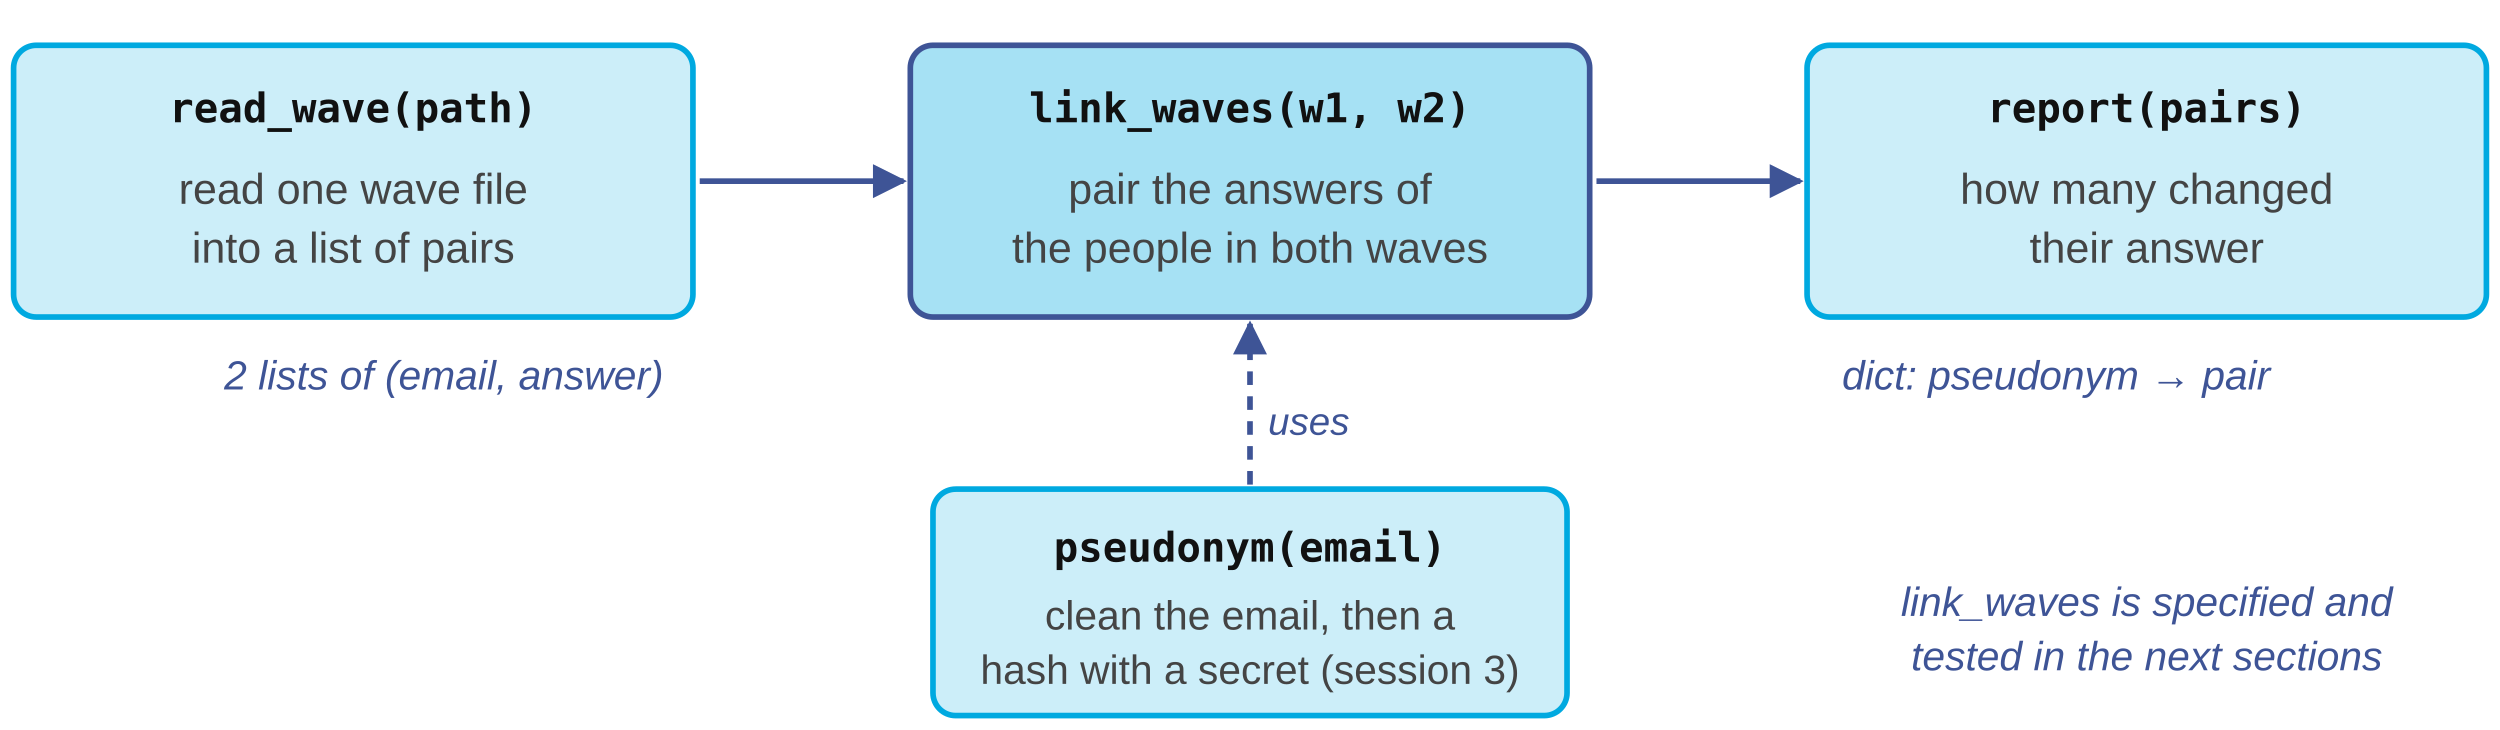
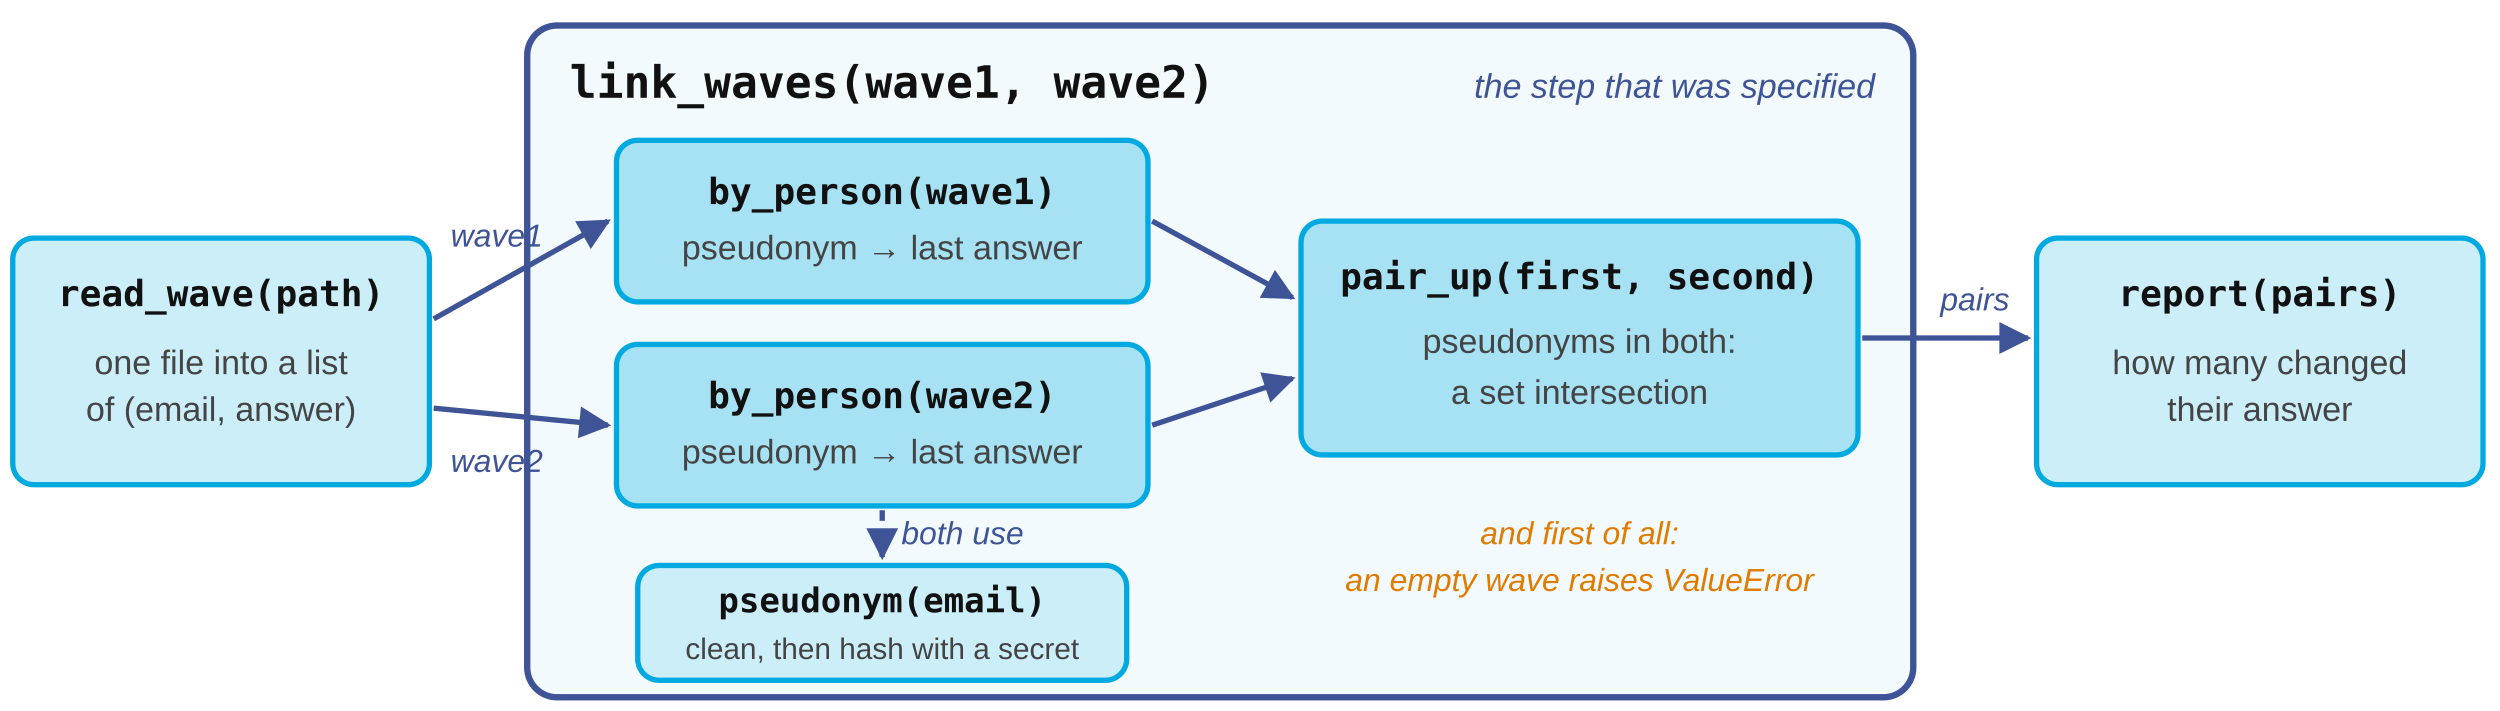
- <svg xmlns="http://www.w3.org/2000/svg" viewBox="0 0 1104 322" width="1104" height="322" font-family="Arial, Helvetica, sans-serif">
+ <svg xmlns="http://www.w3.org/2000/svg" viewBox="0 0 1176 334" width="1176" height="334" font-family="Arial, Helvetica, sans-serif">
  <defs>
    <marker id="a" viewBox="0 0 10 10" refX="9" refY="5" markerWidth="6" markerHeight="6" orient="auto-start-reverse">
      <path d="M0,0 L10,5 L0,10 z" fill="#3e5496" />
    </marker>
  </defs>
-   <rect x="6" y="20" width="300" height="120" rx="10" fill="#cceef9" stroke="#00a9e0" stroke-width="2.5" />
-   <text x="156.0" y="54" font-size="18" fill="#111" font-weight="bold" font-style="normal" text-anchor="middle" font-family="DejaVu Sans Mono, Consolas, monospace">read_wave(path)</text>
-   <text x="156.0" y="90" font-size="19" fill="#444" font-weight="normal" font-style="normal" text-anchor="middle">read one wave file</text>
-   <text x="156.0" y="116" font-size="19" fill="#444" font-weight="normal" font-style="normal" text-anchor="middle">into a list of pairs</text>
-   <line x1="309" y1="80" x2="399" y2="80" stroke="#3e5496" stroke-width="2.5" marker-end="url(#a)" />
-   <rect x="402" y="20" width="300" height="120" rx="10" fill="#a6e1f4" stroke="#3e5496" stroke-width="2.5" />
-   <text x="552.0" y="54" font-size="18" fill="#111" font-weight="bold" font-style="normal" text-anchor="middle" font-family="DejaVu Sans Mono, Consolas, monospace">link_waves(w1, w2)</text>
-   <text x="552.0" y="90" font-size="19" fill="#444" font-weight="normal" font-style="normal" text-anchor="middle">pair the answers of</text>
-   <text x="552.0" y="116" font-size="19" fill="#444" font-weight="normal" font-style="normal" text-anchor="middle">the people in both waves</text>
-   <line x1="705" y1="80" x2="795" y2="80" stroke="#3e5496" stroke-width="2.5" marker-end="url(#a)" />
-   <rect x="798" y="20" width="300" height="120" rx="10" fill="#cceef9" stroke="#00a9e0" stroke-width="2.5" />
-   <text x="948.0" y="54" font-size="18" fill="#111" font-weight="bold" font-style="normal" text-anchor="middle" font-family="DejaVu Sans Mono, Consolas, monospace">report(pairs)</text>
-   <text x="948.0" y="90" font-size="19" fill="#444" font-weight="normal" font-style="normal" text-anchor="middle">how many changed</text>
-   <text x="948.0" y="116" font-size="19" fill="#444" font-weight="normal" font-style="normal" text-anchor="middle">their answer</text>
-   <text x="196.0" y="172" font-size="18" fill="#3e5496" font-weight="normal" font-style="italic" text-anchor="middle">2 lists of (email, answer)</text>
-   <text x="908.0" y="172" font-size="18" fill="#3e5496" font-weight="normal" font-style="italic" text-anchor="middle">dict: pseudonym → pair</text>
-   <line x1="552.0" y1="214" x2="552.0" y2="143" stroke="#3e5496" stroke-width="2.5" stroke-dasharray="6 5" marker-end="url(#a)" />
-   <text x="560.0" y="192" font-size="17" fill="#3e5496" font-weight="normal" font-style="italic" text-anchor="start">uses</text>
-   <rect x="412" y="216" width="280" height="100" rx="10" fill="#cceef9" stroke="#00a9e0" stroke-width="2.5" />
-   <text x="552.0" y="248" font-size="18" fill="#111" font-weight="bold" font-style="normal" text-anchor="middle" font-family="DejaVu Sans Mono, Consolas, monospace">pseudonym(email)</text>
-   <text x="552.0" y="278" font-size="18" fill="#444" font-weight="normal" font-style="normal" text-anchor="middle">clean the email, then a</text>
-   <text x="552.0" y="302" font-size="18" fill="#444" font-weight="normal" font-style="normal" text-anchor="middle">hash with a secret (session 3)</text>
-   <text x="948.0" y="272" font-size="18" fill="#3e5496" font-weight="normal" font-style="italic" text-anchor="middle">link_waves is specified and</text>
-   <text x="948.0" y="296" font-size="18" fill="#3e5496" font-weight="normal" font-style="italic" text-anchor="middle">tested in the next sections</text>
+   <rect x="248" y="12" width="652" height="316" rx="14" fill="#f3fafd" stroke="#3e5496" stroke-width="3" />
+   <text x="268" y="46" font-size="21" fill="#111" font-weight="bold" font-style="normal" text-anchor="start" font-family="DejaVu Sans Mono, Consolas, monospace">link_waves(wave1, wave2)</text>
+   <text x="882" y="46" font-size="16" fill="#3e5496" font-weight="normal" font-style="italic" text-anchor="end">the step that was specified</text>
+   <rect x="6" y="112" width="196" height="116" rx="10" fill="#cceef9" stroke="#00a9e0" stroke-width="2.5" />
+   <text x="104" y="144" font-size="17" fill="#111" font-weight="bold" font-style="normal" text-anchor="middle" font-family="DejaVu Sans Mono, Consolas, monospace">read_wave(path)</text>
+   <text x="104" y="176" font-size="16" fill="#444" font-weight="normal" font-style="normal" text-anchor="middle">one file into a list</text>
+   <text x="104" y="198" font-size="16" fill="#444" font-weight="normal" font-style="normal" text-anchor="middle">of (email, answer)</text>
+   <rect x="290" y="66" width="250" height="76" rx="10" fill="#a6e1f4" stroke="#00a9e0" stroke-width="2.5" />
+   <text x="415" y="96" font-size="17" fill="#111" font-weight="bold" font-style="normal" text-anchor="middle" font-family="DejaVu Sans Mono, Consolas, monospace">by_person(wave1)</text>
+   <text x="415" y="122" font-size="16" fill="#444" font-weight="normal" font-style="normal" text-anchor="middle">pseudonym → last answer</text>
+   <line x1="204" y1="150" x2="286" y2="104" stroke="#3e5496" stroke-width="2.5" marker-end="url(#a)" />
+   <rect x="290" y="162" width="250" height="76" rx="10" fill="#a6e1f4" stroke="#00a9e0" stroke-width="2.5" />
+   <text x="415" y="192" font-size="17" fill="#111" font-weight="bold" font-style="normal" text-anchor="middle" font-family="DejaVu Sans Mono, Consolas, monospace">by_person(wave2)</text>
+   <text x="415" y="218" font-size="16" fill="#444" font-weight="normal" font-style="normal" text-anchor="middle">pseudonym → last answer</text>
+   <line x1="204" y1="192" x2="286" y2="200" stroke="#3e5496" stroke-width="2.5" marker-end="url(#a)" />
+   <text x="212" y="116" font-size="15" fill="#3e5496" font-weight="normal" font-style="italic" text-anchor="start">wave1</text>
+   <text x="212" y="222" font-size="15" fill="#3e5496" font-weight="normal" font-style="italic" text-anchor="start">wave2</text>
+   <line x1="415" y1="240" x2="415" y2="262" stroke="#3e5496" stroke-width="2.5" stroke-dasharray="5 4" marker-end="url(#a)" />
+   <text x="424" y="256" font-size="15" fill="#3e5496" font-weight="normal" font-style="italic" text-anchor="start">both use</text>
+   <rect x="300" y="266" width="230" height="54" rx="10" fill="#cceef9" stroke="#00a9e0" stroke-width="2.5" />
+   <text x="415" y="288" font-size="16" fill="#111" font-weight="bold" font-style="normal" text-anchor="middle" font-family="DejaVu Sans Mono, Consolas, monospace">pseudonym(email)</text>
+   <text x="415" y="310" font-size="14" fill="#444" font-weight="normal" font-style="normal" text-anchor="middle">clean, then hash with a secret</text>
+   <rect x="612" y="104" width="262" height="110" rx="10" fill="#a6e1f4" stroke="#00a9e0" stroke-width="2.5" />
+   <text x="743" y="136" font-size="17" fill="#111" font-weight="bold" font-style="normal" text-anchor="middle" font-family="DejaVu Sans Mono, Consolas, monospace">pair_up(first, second)</text>
+   <text x="743" y="166" font-size="16" fill="#444" font-weight="normal" font-style="normal" text-anchor="middle">pseudonyms in both:</text>
+   <text x="743" y="190" font-size="16" fill="#444" font-weight="normal" font-style="normal" text-anchor="middle">a set intersection</text>
+   <line x1="542" y1="104" x2="608" y2="140" stroke="#3e5496" stroke-width="2.5" marker-end="url(#a)" />
+   <line x1="542" y1="200" x2="608" y2="178" stroke="#3e5496" stroke-width="2.5" marker-end="url(#a)" />
+   <text x="743" y="256" font-size="15" fill="#e07b00" font-weight="normal" font-style="italic" text-anchor="middle">and first of all:</text>
+   <text x="743" y="278" font-size="15" fill="#e07b00" font-weight="normal" font-style="italic" text-anchor="middle">an empty wave raises ValueError</text>
+   <line x1="876" y1="159" x2="954" y2="159" stroke="#3e5496" stroke-width="2.5" marker-end="url(#a)" />
+   <text x="929" y="146" font-size="15" fill="#3e5496" font-weight="normal" font-style="italic" text-anchor="middle">pairs</text>
+   <rect x="958" y="112" width="210" height="116" rx="10" fill="#cceef9" stroke="#00a9e0" stroke-width="2.5" />
+   <text x="1063" y="144" font-size="17" fill="#111" font-weight="bold" font-style="normal" text-anchor="middle" font-family="DejaVu Sans Mono, Consolas, monospace">report(pairs)</text>
+   <text x="1063" y="176" font-size="16" fill="#444" font-weight="normal" font-style="normal" text-anchor="middle">how many changed</text>
+   <text x="1063" y="198" font-size="16" fill="#444" font-weight="normal" font-style="normal" text-anchor="middle">their answer</text>
</svg>
